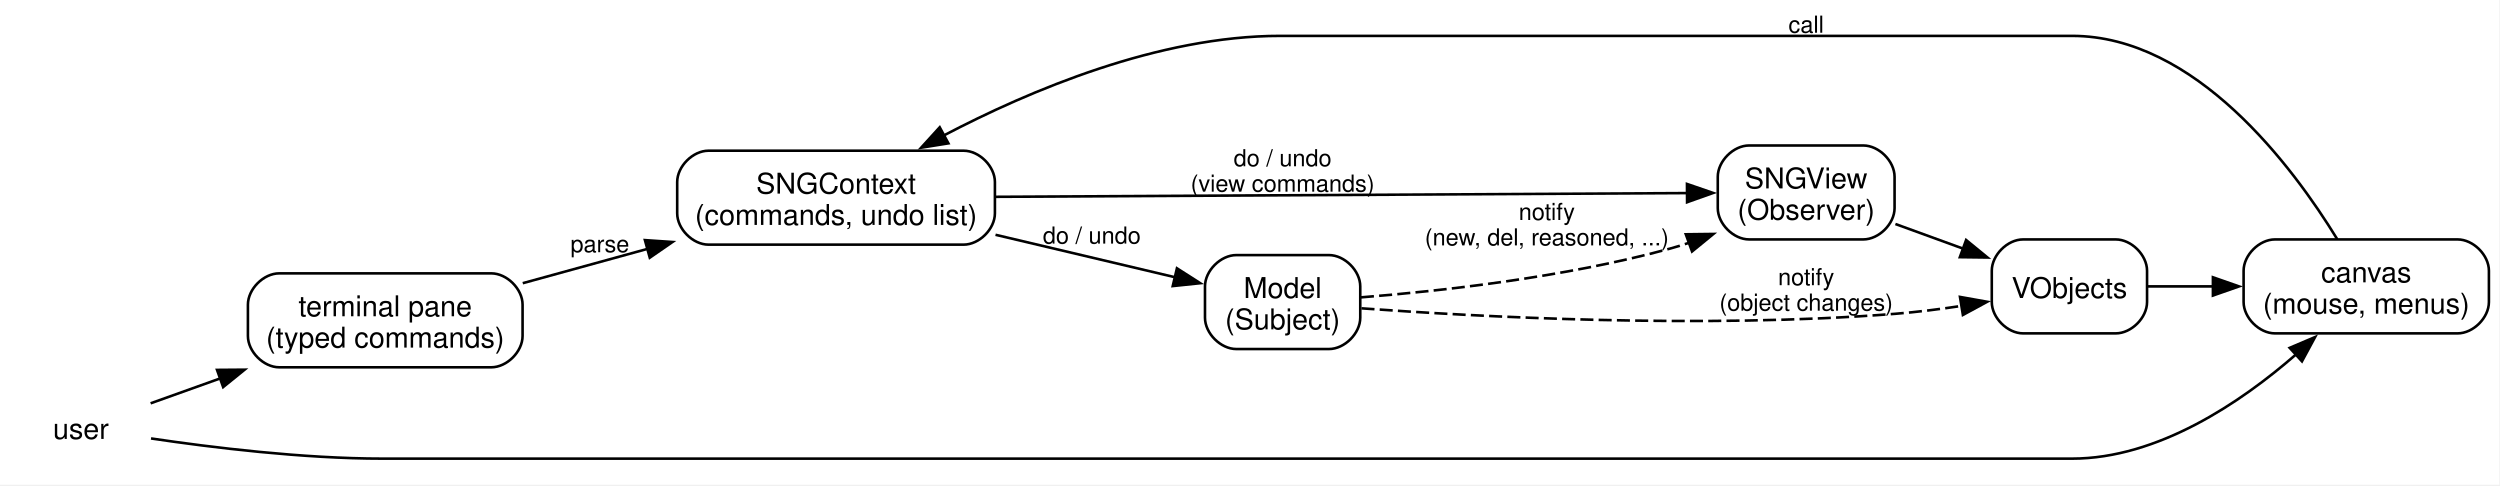
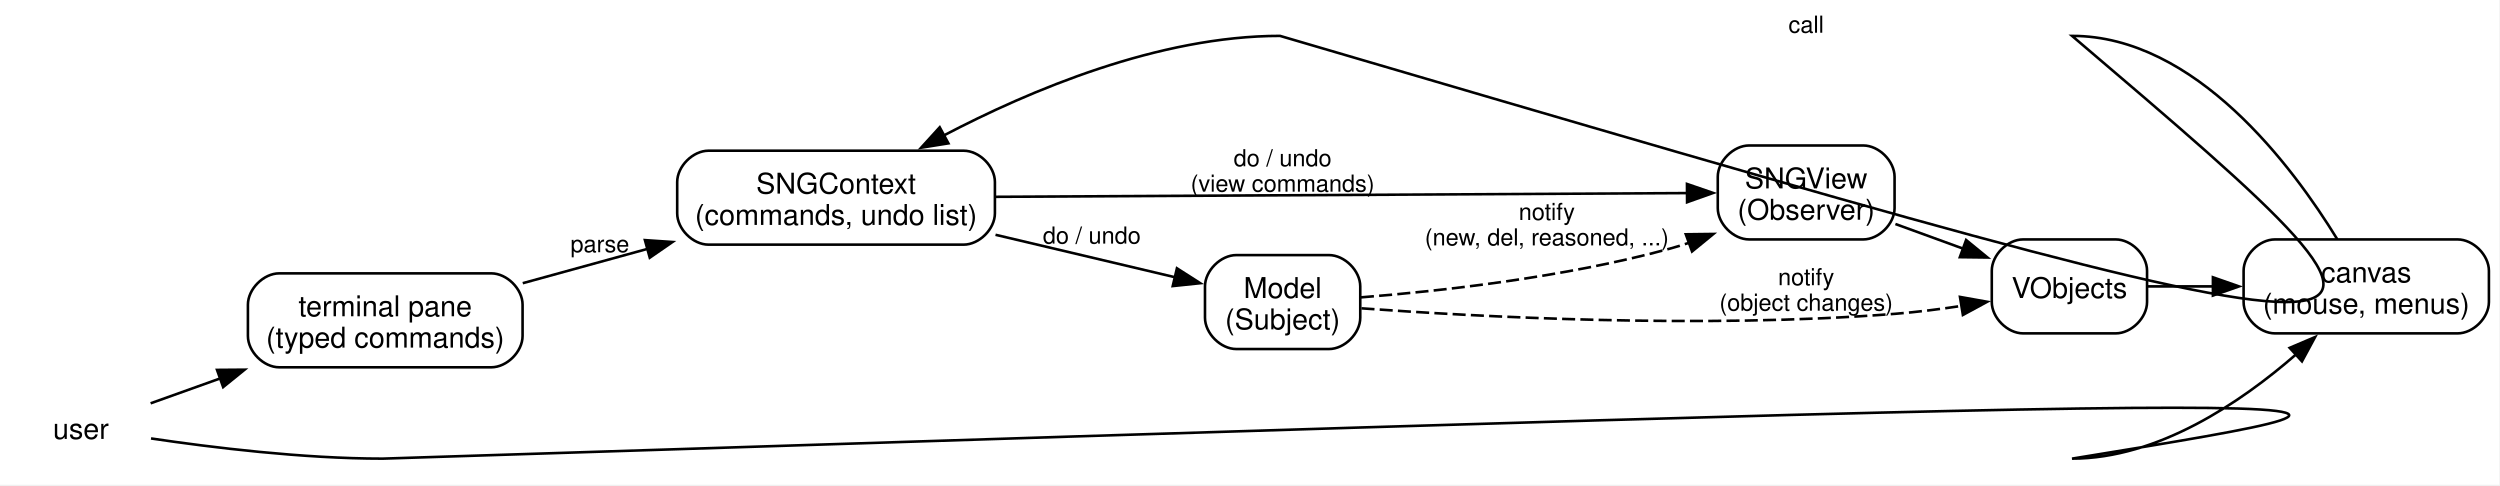
<svg xmlns="http://www.w3.org/2000/svg" width="958pt" height="186pt" viewBox="0.00 0.00 958.00 186.00">
  <g id="graph0" class="graph" transform="scale(1 1) rotate(0) translate(4 181.75)">
    <polygon fill="white" stroke="none" points="-4,4 -4,-181.75 953.75,-181.75 953.75,4 -4,4" />
    <g id="node1" class="node">
      <text xml:space="preserve" text-anchor="middle" x="27" y="-13.55" font-family="Helvetica,sans-Serif" font-size="11.00">user</text>
    </g>
    <g id="node2" class="node">
      <path fill="none" stroke="black" d="M184.25,-77C184.25,-77 103,-77 103,-77 97,-77 91,-71 91,-65 91,-65 91,-53 91,-53 91,-47 97,-41 103,-41 103,-41 184.25,-41 184.25,-41 190.25,-41 196.25,-47 196.25,-53 196.25,-53 196.25,-65 196.25,-65 196.25,-71 190.25,-77 184.25,-77" />
      <text xml:space="preserve" text-anchor="middle" x="143.62" y="-60.55" font-family="Helvetica,sans-Serif" font-size="11.00">terminal pane</text>
      <text xml:space="preserve" text-anchor="middle" x="143.62" y="-48.55" font-family="Helvetica,sans-Serif" font-size="11.00">(typed commands)</text>
    </g>
    <g id="edge1" class="edge">
      <path fill="none" stroke="black" d="M53.72,-27.2C61.78,-30.08 71.05,-33.4 80.49,-36.78" />
      <polygon fill="black" stroke="black" points="79.16,-40.01 89.75,-40.09 81.51,-33.42 79.16,-40.01" />
    </g>
    <g id="node3" class="node">
      <path fill="none" stroke="black" d="M937.75,-90C937.75,-90 867.75,-90 867.75,-90 861.75,-90 855.75,-84 855.75,-78 855.75,-78 855.75,-66 855.75,-66 855.75,-60 861.75,-54 867.75,-54 867.75,-54 937.75,-54 937.75,-54 943.75,-54 949.75,-60 949.75,-66 949.75,-66 949.75,-78 949.75,-78 949.75,-84 943.75,-90 937.75,-90" />
      <text xml:space="preserve" text-anchor="middle" x="902.75" y="-73.55" font-family="Helvetica,sans-Serif" font-size="11.00">canvas</text>
      <text xml:space="preserve" text-anchor="middle" x="902.75" y="-61.55" font-family="Helvetica,sans-Serif" font-size="11.00">(mouse, menus)</text>
    </g>
    <g id="edge2" class="edge">
-       <path fill="none" stroke="black" d="M53.87,-13.74C77.05,-10.29 112.01,-6 142.62,-6 142.62,-6 142.62,-6 790,-6 822.92,-6 854.67,-27.5 875.86,-45.96" />
+       <path fill="none" stroke="black" d="M53.87,-13.74C77.05,-10.29 112.01,-6 142.62,-6 949.75,-32 949.75,-32 790,-6 822.92,-6 854.67,-27.5 875.86,-45.96" />
      <polygon fill="black" stroke="black" points="873.4,-48.45 883.15,-52.6 878.11,-43.28 873.4,-48.45" />
    </g>
    <g id="node4" class="node">
      <path fill="none" stroke="black" d="M365.25,-124C365.25,-124 267.5,-124 267.5,-124 261.5,-124 255.5,-118 255.5,-112 255.5,-112 255.5,-100 255.5,-100 255.5,-94 261.5,-88 267.5,-88 267.5,-88 365.25,-88 365.25,-88 371.25,-88 377.25,-94 377.25,-100 377.25,-100 377.25,-112 377.25,-112 377.25,-118 371.25,-124 365.25,-124" />
      <text xml:space="preserve" text-anchor="middle" x="316.38" y="-107.55" font-family="Helvetica,sans-Serif" font-size="11.00">SNGContext</text>
      <text xml:space="preserve" text-anchor="middle" x="316.38" y="-95.55" font-family="Helvetica,sans-Serif" font-size="11.00">(commands, undo list)</text>
    </g>
    <g id="edge3" class="edge">
      <path fill="none" stroke="black" d="M196.32,-73.23C211.39,-77.38 228.13,-81.99 244.19,-86.4" />
      <polygon fill="black" stroke="black" points="243.13,-89.74 253.7,-89.02 244.99,-83 243.13,-89.74" />
      <text xml:space="preserve" text-anchor="middle" x="225.88" y="-85.11" font-family="Helvetica,sans-Serif" font-size="9.00">parse</text>
    </g>
    <g id="edge4" class="edge">
-       <path fill="none" stroke="black" d="M891.65,-90.06C874.61,-117.87 837.32,-168 790,-168 486.5,-168 486.5,-168 486.5,-168 440.16,-168 390.81,-147.23 357.45,-129.73" />
+       <path fill="none" stroke="black" d="M891.65,-90.06C874.61,-117.87 837.32,-168 790,-168 949.75,-32 949.75,-32 486.5,-168 440.16,-168 390.81,-147.23 357.45,-129.73" />
      <polygon fill="black" stroke="black" points="359.43,-126.82 348.97,-125.15 356.1,-132.98 359.43,-126.82" />
      <text xml:space="preserve" text-anchor="middle" x="688.12" y="-169.2" font-family="Helvetica,sans-Serif" font-size="9.00">call</text>
    </g>
    <g id="node5" class="node">
      <path fill="none" stroke="black" d="M505.25,-84C505.25,-84 469.75,-84 469.75,-84 463.75,-84 457.75,-78 457.75,-72 457.75,-72 457.75,-60 457.75,-60 457.75,-54 463.75,-48 469.75,-48 469.75,-48 505.25,-48 505.25,-48 511.25,-48 517.25,-54 517.25,-60 517.25,-60 517.25,-72 517.25,-72 517.25,-78 511.25,-84 505.25,-84" />
      <text xml:space="preserve" text-anchor="middle" x="487.5" y="-67.55" font-family="Helvetica,sans-Serif" font-size="11.00">Model</text>
      <text xml:space="preserve" text-anchor="middle" x="487.5" y="-55.55" font-family="Helvetica,sans-Serif" font-size="11.00">(Subject)</text>
    </g>
    <g id="edge5" class="edge">
      <path fill="none" stroke="black" d="M377.48,-91.78C400.28,-86.39 425.69,-80.38 446.23,-75.52" />
      <polygon fill="black" stroke="black" points="447,-78.94 455.93,-73.23 445.39,-72.13 447,-78.94" />
      <text xml:space="preserve" text-anchor="middle" x="414.38" y="-88.4" font-family="Helvetica,sans-Serif" font-size="9.00">do / undo</text>
    </g>
    <g id="node6" class="node">
      <path fill="none" stroke="black" d="M710,-126C710,-126 666.25,-126 666.25,-126 660.25,-126 654.25,-120 654.25,-114 654.25,-114 654.25,-102 654.25,-102 654.25,-96 660.25,-90 666.25,-90 666.25,-90 710,-90 710,-90 716,-90 722,-96 722,-102 722,-102 722,-114 722,-114 722,-120 716,-126 710,-126" />
      <text xml:space="preserve" text-anchor="middle" x="688.12" y="-109.55" font-family="Helvetica,sans-Serif" font-size="11.00">SNGView</text>
      <text xml:space="preserve" text-anchor="middle" x="688.12" y="-97.55" font-family="Helvetica,sans-Serif" font-size="11.00">(Observer)</text>
    </g>
    <g id="edge6" class="edge">
      <path fill="none" stroke="black" d="M377.6,-106.33C451.93,-106.73 576.56,-107.4 642.72,-107.76" />
      <polygon fill="black" stroke="black" points="642.45,-111.26 652.47,-107.81 642.49,-104.26 642.45,-111.26" />
      <text xml:space="preserve" text-anchor="middle" x="487.5" y="-118.05" font-family="Helvetica,sans-Serif" font-size="9.00">do / undo</text>
      <text xml:space="preserve" text-anchor="middle" x="487.5" y="-108.3" font-family="Helvetica,sans-Serif" font-size="9.00">(view commands)</text>
    </g>
    <g id="edge7" class="edge">
      <path fill="none" stroke="black" stroke-dasharray="5,2" d="M517.5,-67.8C547.57,-70.18 595.74,-75.44 636,-86.5 638.41,-87.16 640.87,-87.91 643.32,-88.73" />
      <polygon fill="black" stroke="black" points="642,-91.97 652.59,-92.1 644.39,-85.39 642,-91.97" />
      <text xml:space="preserve" text-anchor="middle" x="588.75" y="-97.45" font-family="Helvetica,sans-Serif" font-size="9.00">notify</text>
      <text xml:space="preserve" text-anchor="middle" x="588.75" y="-87.7" font-family="Helvetica,sans-Serif" font-size="9.00">(new, del, reasoned, ...)</text>
    </g>
    <g id="node7" class="node">
      <path fill="none" stroke="black" d="M806.75,-90C806.75,-90 771.25,-90 771.25,-90 765.25,-90 759.25,-84 759.25,-78 759.25,-78 759.25,-66 759.25,-66 759.25,-60 765.25,-54 771.25,-54 771.25,-54 806.75,-54 806.75,-54 812.75,-54 818.75,-60 818.75,-66 818.75,-66 818.75,-78 818.75,-78 818.75,-84 812.75,-90 806.75,-90" />
      <text xml:space="preserve" text-anchor="middle" x="789" y="-67.55" font-family="Helvetica,sans-Serif" font-size="11.00">VObjects</text>
    </g>
    <g id="edge8" class="edge">
      <path fill="none" stroke="black" stroke-dasharray="5,2" d="M517.71,-63.6C562.01,-60.37 648.81,-55.67 722.25,-61.5 730.57,-62.16 739.42,-63.28 747.85,-64.55" />
      <polygon fill="black" stroke="black" points="747.06,-67.97 757.49,-66.11 748.18,-61.06 747.06,-67.97" />
      <text xml:space="preserve" text-anchor="middle" x="688.12" y="-72.45" font-family="Helvetica,sans-Serif" font-size="9.00">notify</text>
      <text xml:space="preserve" text-anchor="middle" x="688.12" y="-62.7" font-family="Helvetica,sans-Serif" font-size="9.00">(object changes)</text>
    </g>
    <g id="edge9" class="edge">
      <path fill="none" stroke="black" d="M722.32,-95.91C730.69,-92.87 739.75,-89.57 748.39,-86.42" />
      <polygon fill="black" stroke="black" points="749.41,-89.78 757.61,-83.07 747.01,-83.2 749.41,-89.78" />
    </g>
    <g id="edge10" class="edge">
      <path fill="none" stroke="black" d="M819.07,-72C826.8,-72 835.44,-72 844.12,-72" />
      <polygon fill="black" stroke="black" points="843.99,-75.5 853.99,-72 843.99,-68.5 843.99,-75.5" />
    </g>
  </g>
</svg>
